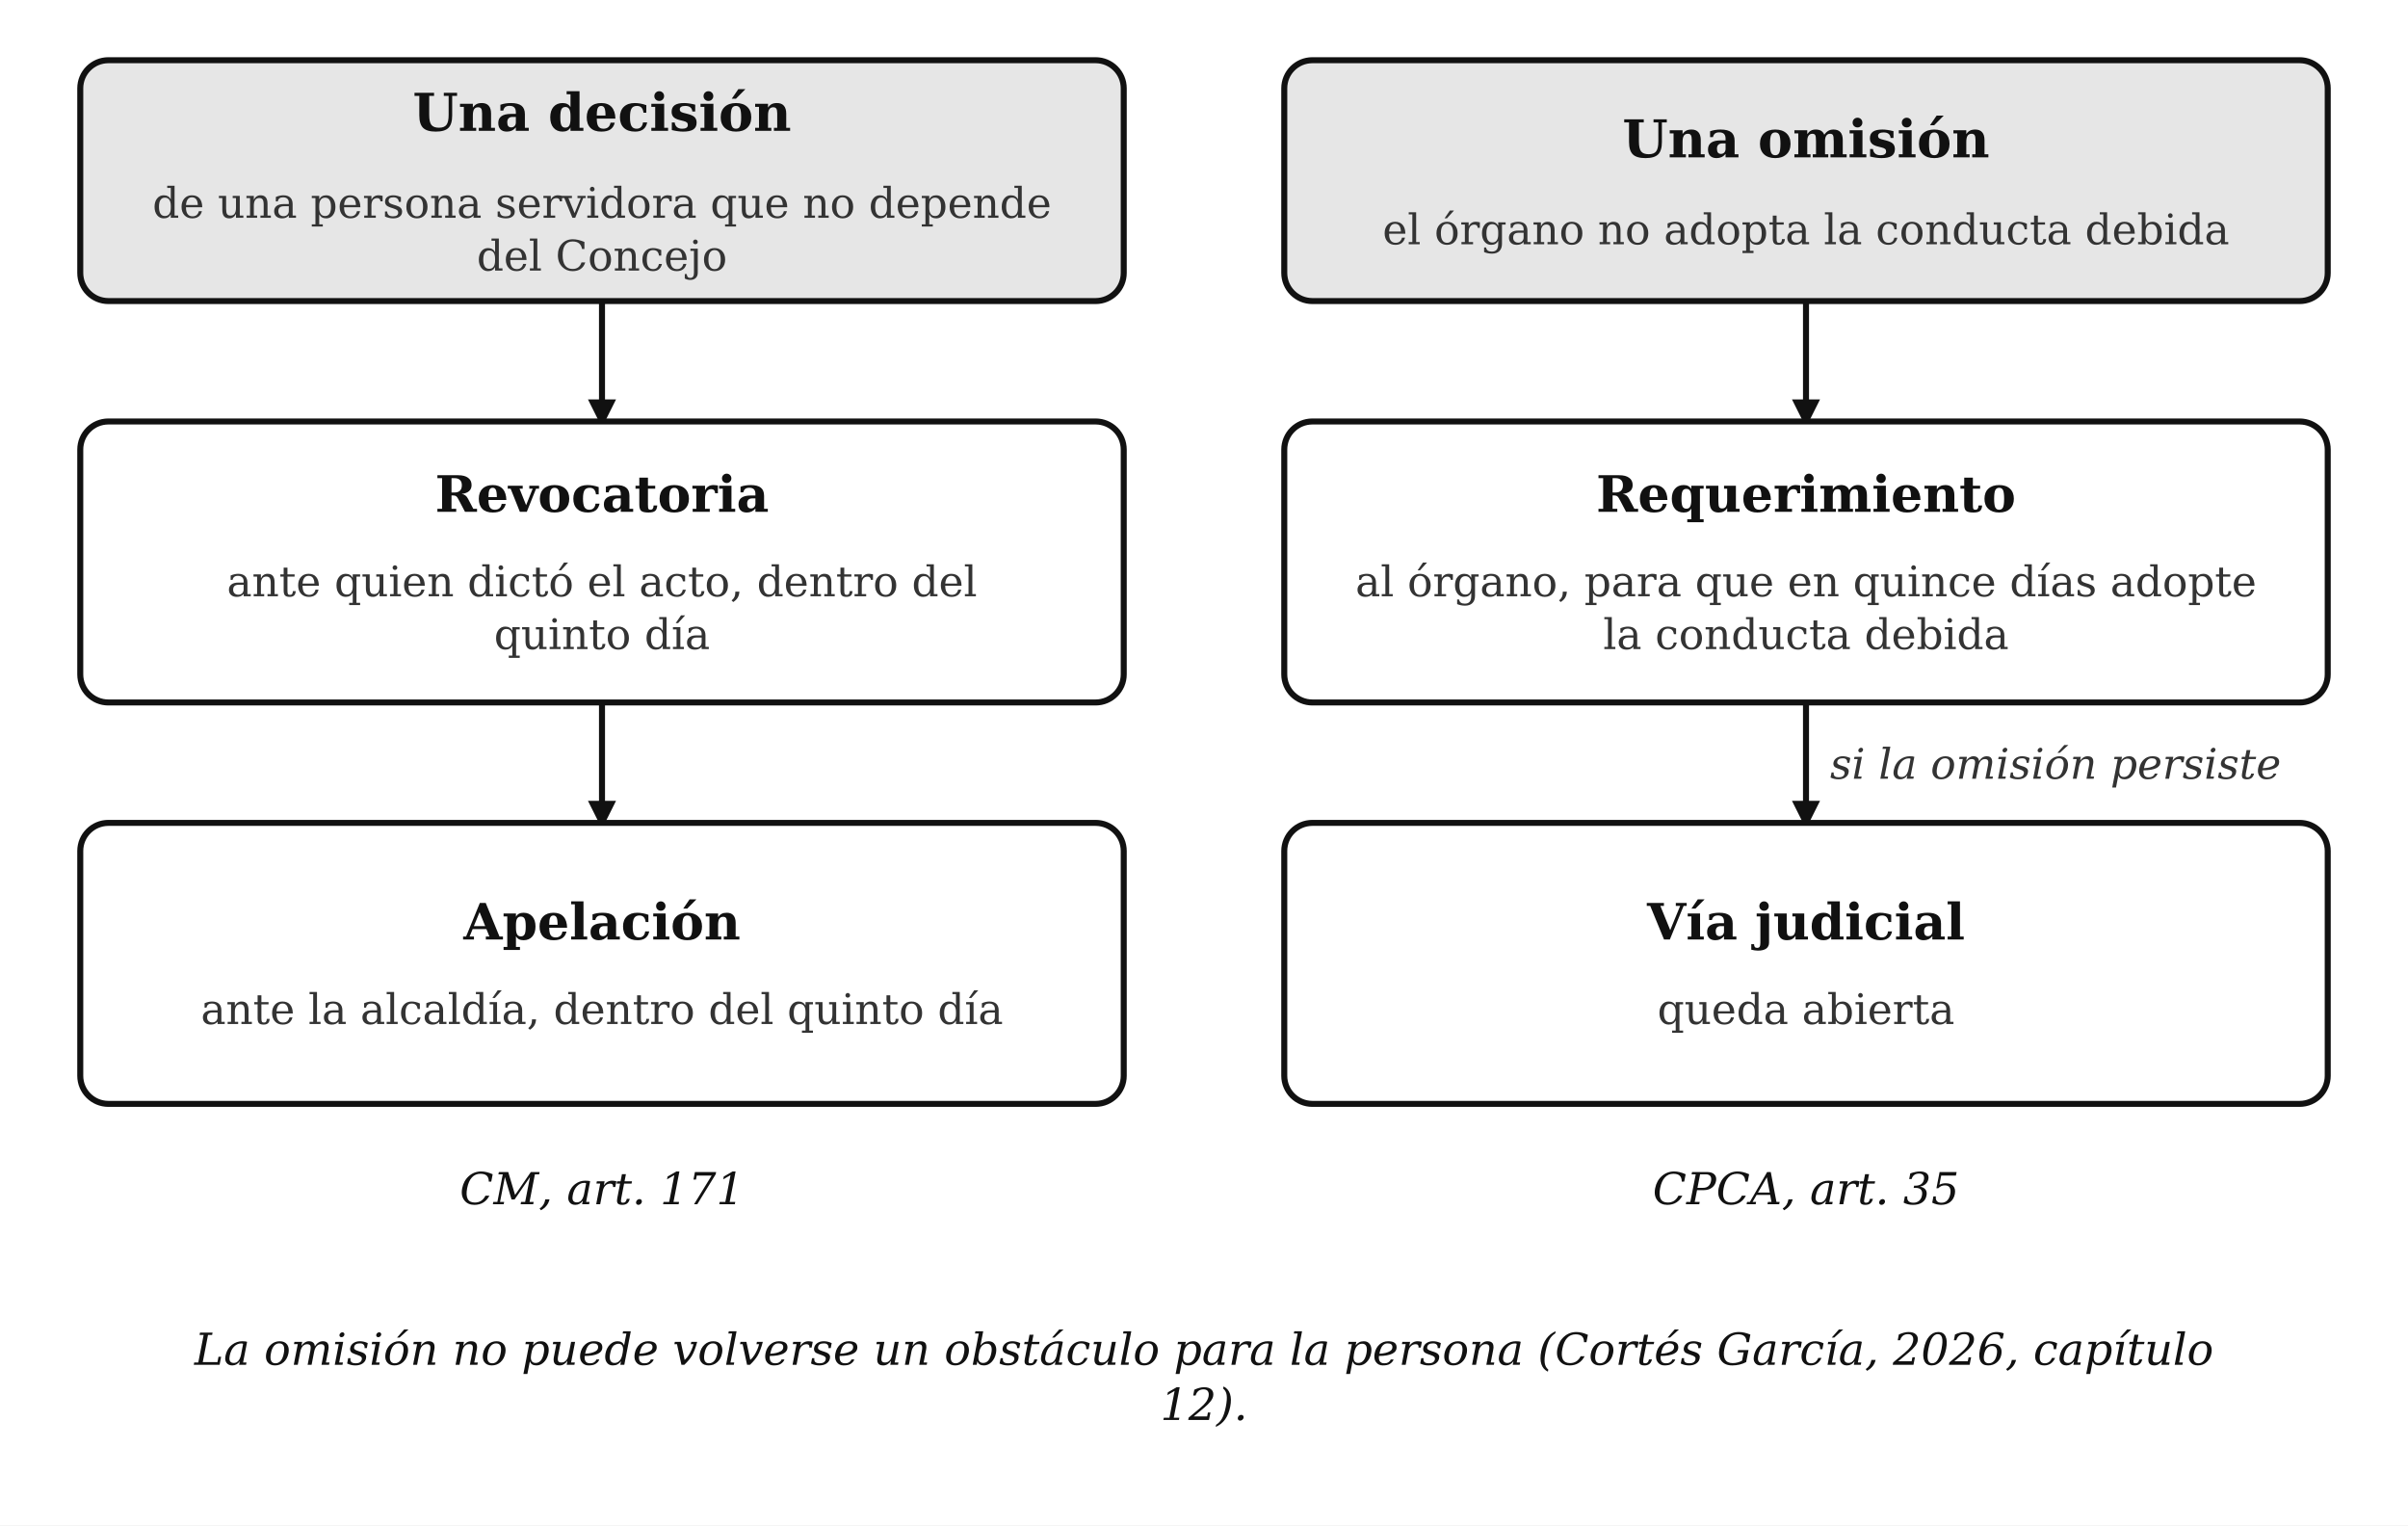
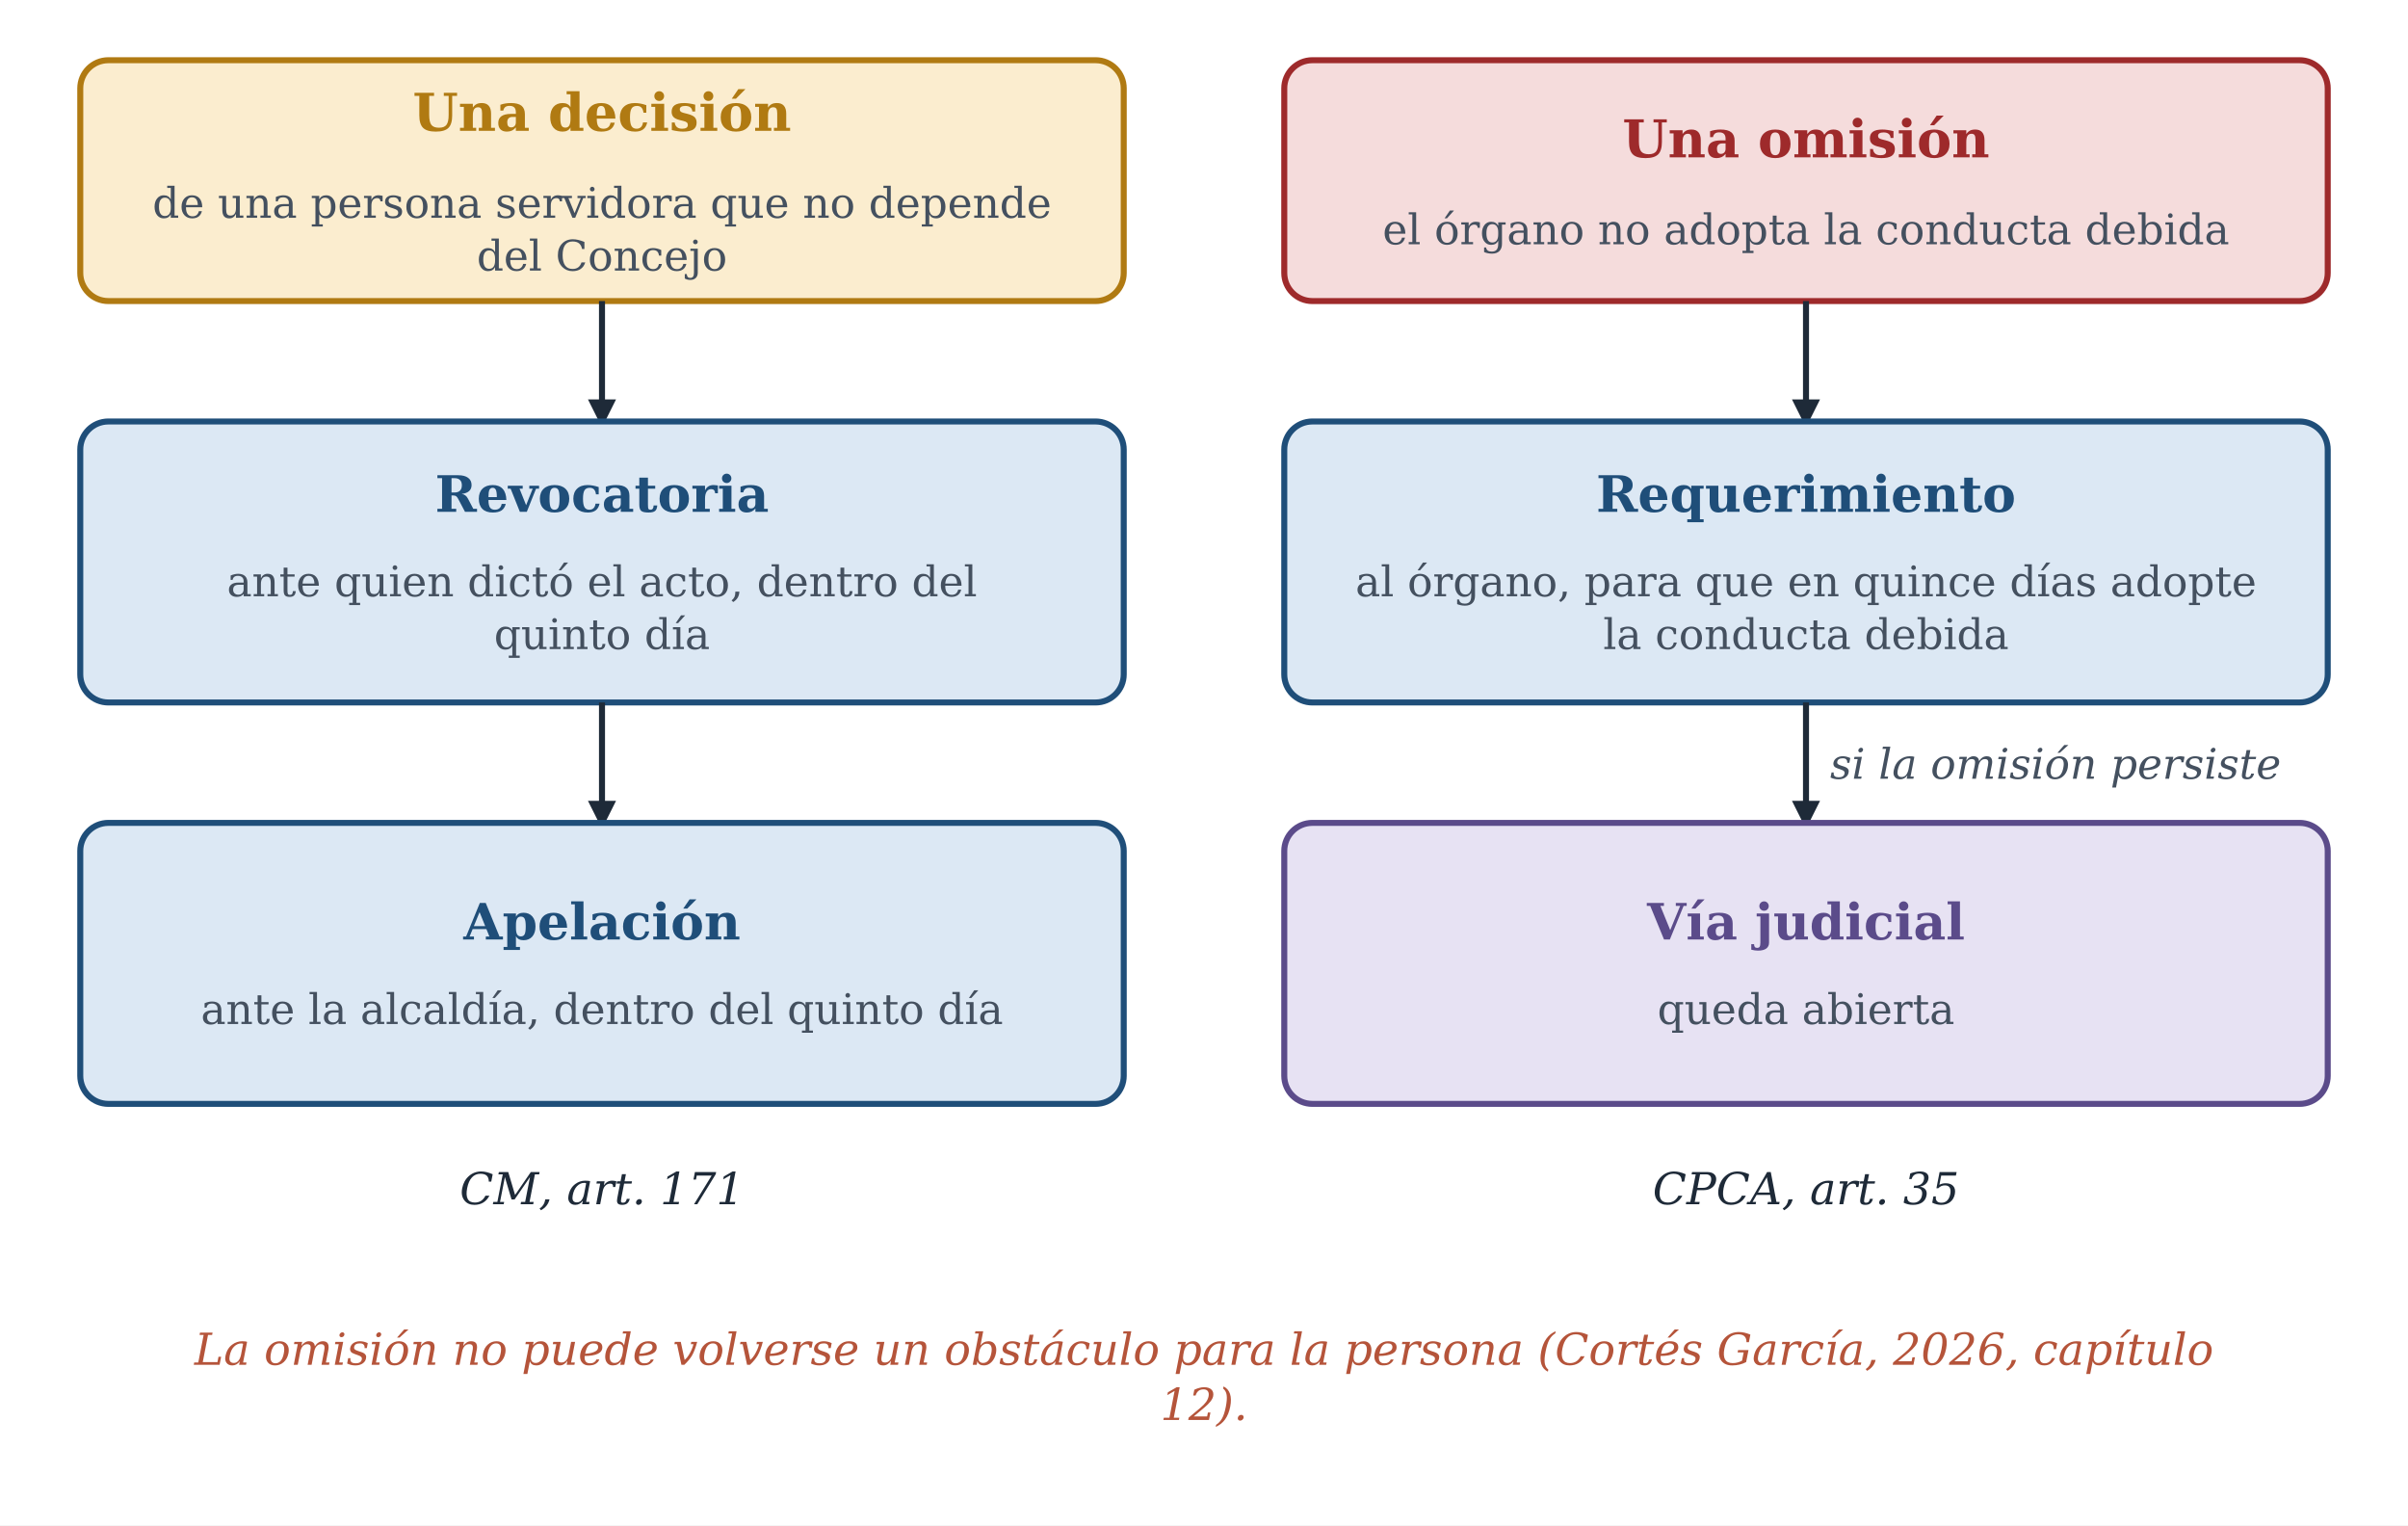
<svg xmlns="http://www.w3.org/2000/svg" width="1200" height="760" viewBox="0 0 1200 760" font-family="DejaVu Serif, serif">
  <defs>
    <marker id="ar" markerWidth="14" markerHeight="14" refX="11" refY="7" orient="auto" markerUnits="userSpaceOnUse">
-       <path d="M0,0 L14,7 L0,14 Z" fill="#111" />
+       <path d="M0,0 L14,7 L0,14 Z" fill="#1E2A38" />
    </marker>
  </defs>
  <rect width="100%" height="100%" fill="white" />
-   <rect x="40" y="30" width="520" height="120" rx="14" fill="#e6e6e6" stroke="#111" stroke-width="3" />
-   <text x="300.0" y="65.2" font-size="26" font-weight="bold" font-style="normal" text-anchor="middle" fill="#111">Una decisión</text>
-   <text x="300.0" y="108.5" font-size="21" font-weight="normal" font-style="normal" text-anchor="middle" fill="#333">de una persona servidora que no depende</text>
-   <text x="300.0" y="134.8" font-size="21" font-weight="normal" font-style="normal" text-anchor="middle" fill="#333">del Concejo</text>
-   <rect x="640" y="30" width="520" height="120" rx="14" fill="#e6e6e6" stroke="#111" stroke-width="3" />
-   <text x="900.0" y="78.4" font-size="26" font-weight="bold" font-style="normal" text-anchor="middle" fill="#111">Una omisión</text>
-   <text x="900.0" y="121.7" font-size="21" font-weight="normal" font-style="normal" text-anchor="middle" fill="#333">el órgano no adopta la conducta debida</text>
-   <line x1="300" y1="150" x2="300" y2="210" stroke="#111" stroke-width="3" marker-end="url(#ar)" />
-   <line x1="900" y1="150" x2="900" y2="210" stroke="#111" stroke-width="3" marker-end="url(#ar)" />
-   <rect x="40" y="210" width="520" height="140" rx="14" fill="white" stroke="#111" stroke-width="3" />
-   <text x="300.0" y="255.0" font-size="25" font-weight="bold" font-style="normal" text-anchor="middle" fill="#111">Revocatoria</text>
-   <text x="300.0" y="297.1" font-size="21" font-weight="normal" font-style="normal" text-anchor="middle" fill="#333">ante quien dictó el acto, dentro del</text>
-   <text x="300.0" y="323.4" font-size="21" font-weight="normal" font-style="normal" text-anchor="middle" fill="#333">quinto día</text>
-   <rect x="640" y="210" width="520" height="140" rx="14" fill="white" stroke="#111" stroke-width="3" />
-   <text x="900.0" y="255.0" font-size="25" font-weight="bold" font-style="normal" text-anchor="middle" fill="#111">Requerimiento</text>
-   <text x="900.0" y="297.1" font-size="21" font-weight="normal" font-style="normal" text-anchor="middle" fill="#333">al órgano, para que en quince días adopte</text>
-   <text x="900.0" y="323.4" font-size="21" font-weight="normal" font-style="normal" text-anchor="middle" fill="#333">la conducta debida</text>
-   <line x1="300" y1="350" x2="300" y2="410" stroke="#111" stroke-width="3" marker-end="url(#ar)" />
-   <line x1="900" y1="350" x2="900" y2="410" stroke="#111" stroke-width="3" marker-end="url(#ar)" />
-   <text x="912.0" y="388.0" font-size="21" font-weight="normal" font-style="italic" text-anchor="start" fill="#333">si la omisión persiste</text>
-   <rect x="40" y="410" width="520" height="140" rx="14" fill="white" stroke="#111" stroke-width="3" />
-   <text x="300.0" y="468.1" font-size="25" font-weight="bold" font-style="normal" text-anchor="middle" fill="#111">Apelación</text>
-   <text x="300.0" y="510.2" font-size="21" font-weight="normal" font-style="normal" text-anchor="middle" fill="#333">ante la alcaldía, dentro del quinto día</text>
-   <rect x="640" y="410" width="520" height="140" rx="14" fill="white" stroke="#111" stroke-width="3" />
-   <text x="900.0" y="468.1" font-size="25" font-weight="bold" font-style="normal" text-anchor="middle" fill="#111">Vía judicial</text>
-   <text x="900.0" y="510.2" font-size="21" font-weight="normal" font-style="normal" text-anchor="middle" fill="#333">queda abierta</text>
-   <text x="300.0" y="600.0" font-size="22" font-weight="normal" font-style="italic" text-anchor="middle" fill="#111">CM, art. 171</text>
-   <text x="900.0" y="600.0" font-size="22" font-weight="normal" font-style="italic" text-anchor="middle" fill="#111">CPCA, art. 35</text>
-   <text x="600.0" y="680.0" font-size="22" font-weight="normal" font-style="italic" text-anchor="middle" fill="#111">La omisión no puede volverse un obstáculo para la persona (Cortés García, 2026, capítulo</text>
-   <text x="600.0" y="707.5" font-size="22" font-weight="normal" font-style="italic" text-anchor="middle" fill="#111">12).</text>
+   <rect x="40" y="30" width="520" height="120" rx="14" fill="#FBEDCF" stroke="#B07A12" stroke-width="3" />
+   <text x="300.0" y="65.2" font-size="26" font-weight="bold" font-style="normal" text-anchor="middle" fill="#B07A12">Una decisión</text>
+   <text x="300.0" y="108.5" font-size="21" font-weight="normal" font-style="normal" text-anchor="middle" fill="#44505F">de una persona servidora que no depende</text>
+   <text x="300.0" y="134.8" font-size="21" font-weight="normal" font-style="normal" text-anchor="middle" fill="#44505F">del Concejo</text>
+   <rect x="640" y="30" width="520" height="120" rx="14" fill="#F5DCDC" stroke="#9E2A2B" stroke-width="3" />
+   <text x="900.0" y="78.4" font-size="26" font-weight="bold" font-style="normal" text-anchor="middle" fill="#9E2A2B">Una omisión</text>
+   <text x="900.0" y="121.7" font-size="21" font-weight="normal" font-style="normal" text-anchor="middle" fill="#44505F">el órgano no adopta la conducta debida</text>
+   <line x1="300" y1="150" x2="300" y2="210" stroke="#1E2A38" stroke-width="3" marker-end="url(#ar)" />
+   <line x1="900" y1="150" x2="900" y2="210" stroke="#1E2A38" stroke-width="3" marker-end="url(#ar)" />
+   <rect x="40" y="210" width="520" height="140" rx="14" fill="#DCE8F4" stroke="#1F4E79" stroke-width="3" />
+   <text x="300.0" y="255.0" font-size="25" font-weight="bold" font-style="normal" text-anchor="middle" fill="#1F4E79">Revocatoria</text>
+   <text x="300.0" y="297.1" font-size="21" font-weight="normal" font-style="normal" text-anchor="middle" fill="#44505F">ante quien dictó el acto, dentro del</text>
+   <text x="300.0" y="323.4" font-size="21" font-weight="normal" font-style="normal" text-anchor="middle" fill="#44505F">quinto día</text>
+   <rect x="640" y="210" width="520" height="140" rx="14" fill="#DCE8F4" stroke="#1F4E79" stroke-width="3" />
+   <text x="900.0" y="255.0" font-size="25" font-weight="bold" font-style="normal" text-anchor="middle" fill="#1F4E79">Requerimiento</text>
+   <text x="900.0" y="297.1" font-size="21" font-weight="normal" font-style="normal" text-anchor="middle" fill="#44505F">al órgano, para que en quince días adopte</text>
+   <text x="900.0" y="323.4" font-size="21" font-weight="normal" font-style="normal" text-anchor="middle" fill="#44505F">la conducta debida</text>
+   <line x1="300" y1="350" x2="300" y2="410" stroke="#1E2A38" stroke-width="3" marker-end="url(#ar)" />
+   <line x1="900" y1="350" x2="900" y2="410" stroke="#1E2A38" stroke-width="3" marker-end="url(#ar)" />
+   <text x="912.0" y="388.0" font-size="21" font-weight="normal" font-style="italic" text-anchor="start" fill="#44505F">si la omisión persiste</text>
+   <rect x="40" y="410" width="520" height="140" rx="14" fill="#DCE8F4" stroke="#1F4E79" stroke-width="3" />
+   <text x="300.0" y="468.1" font-size="25" font-weight="bold" font-style="normal" text-anchor="middle" fill="#1F4E79">Apelación</text>
+   <text x="300.0" y="510.2" font-size="21" font-weight="normal" font-style="normal" text-anchor="middle" fill="#44505F">ante la alcaldía, dentro del quinto día</text>
+   <rect x="640" y="410" width="520" height="140" rx="14" fill="#E7E2F3" stroke="#5B4B8A" stroke-width="3" />
+   <text x="900.0" y="468.1" font-size="25" font-weight="bold" font-style="normal" text-anchor="middle" fill="#5B4B8A">Vía judicial</text>
+   <text x="900.0" y="510.2" font-size="21" font-weight="normal" font-style="normal" text-anchor="middle" fill="#44505F">queda abierta</text>
+   <text x="300.0" y="600.0" font-size="22" font-weight="normal" font-style="italic" text-anchor="middle" fill="#1E2A38">CM, art. 171</text>
+   <text x="900.0" y="600.0" font-size="22" font-weight="normal" font-style="italic" text-anchor="middle" fill="#1E2A38">CPCA, art. 35</text>
+   <text x="600.0" y="680.0" font-size="22" font-weight="normal" font-style="italic" text-anchor="middle" fill="#B5543A">La omisión no puede volverse un obstáculo para la persona (Cortés García, 2026, capítulo</text>
+   <text x="600.0" y="707.5" font-size="22" font-weight="normal" font-style="italic" text-anchor="middle" fill="#B5543A">12).</text>
</svg>
